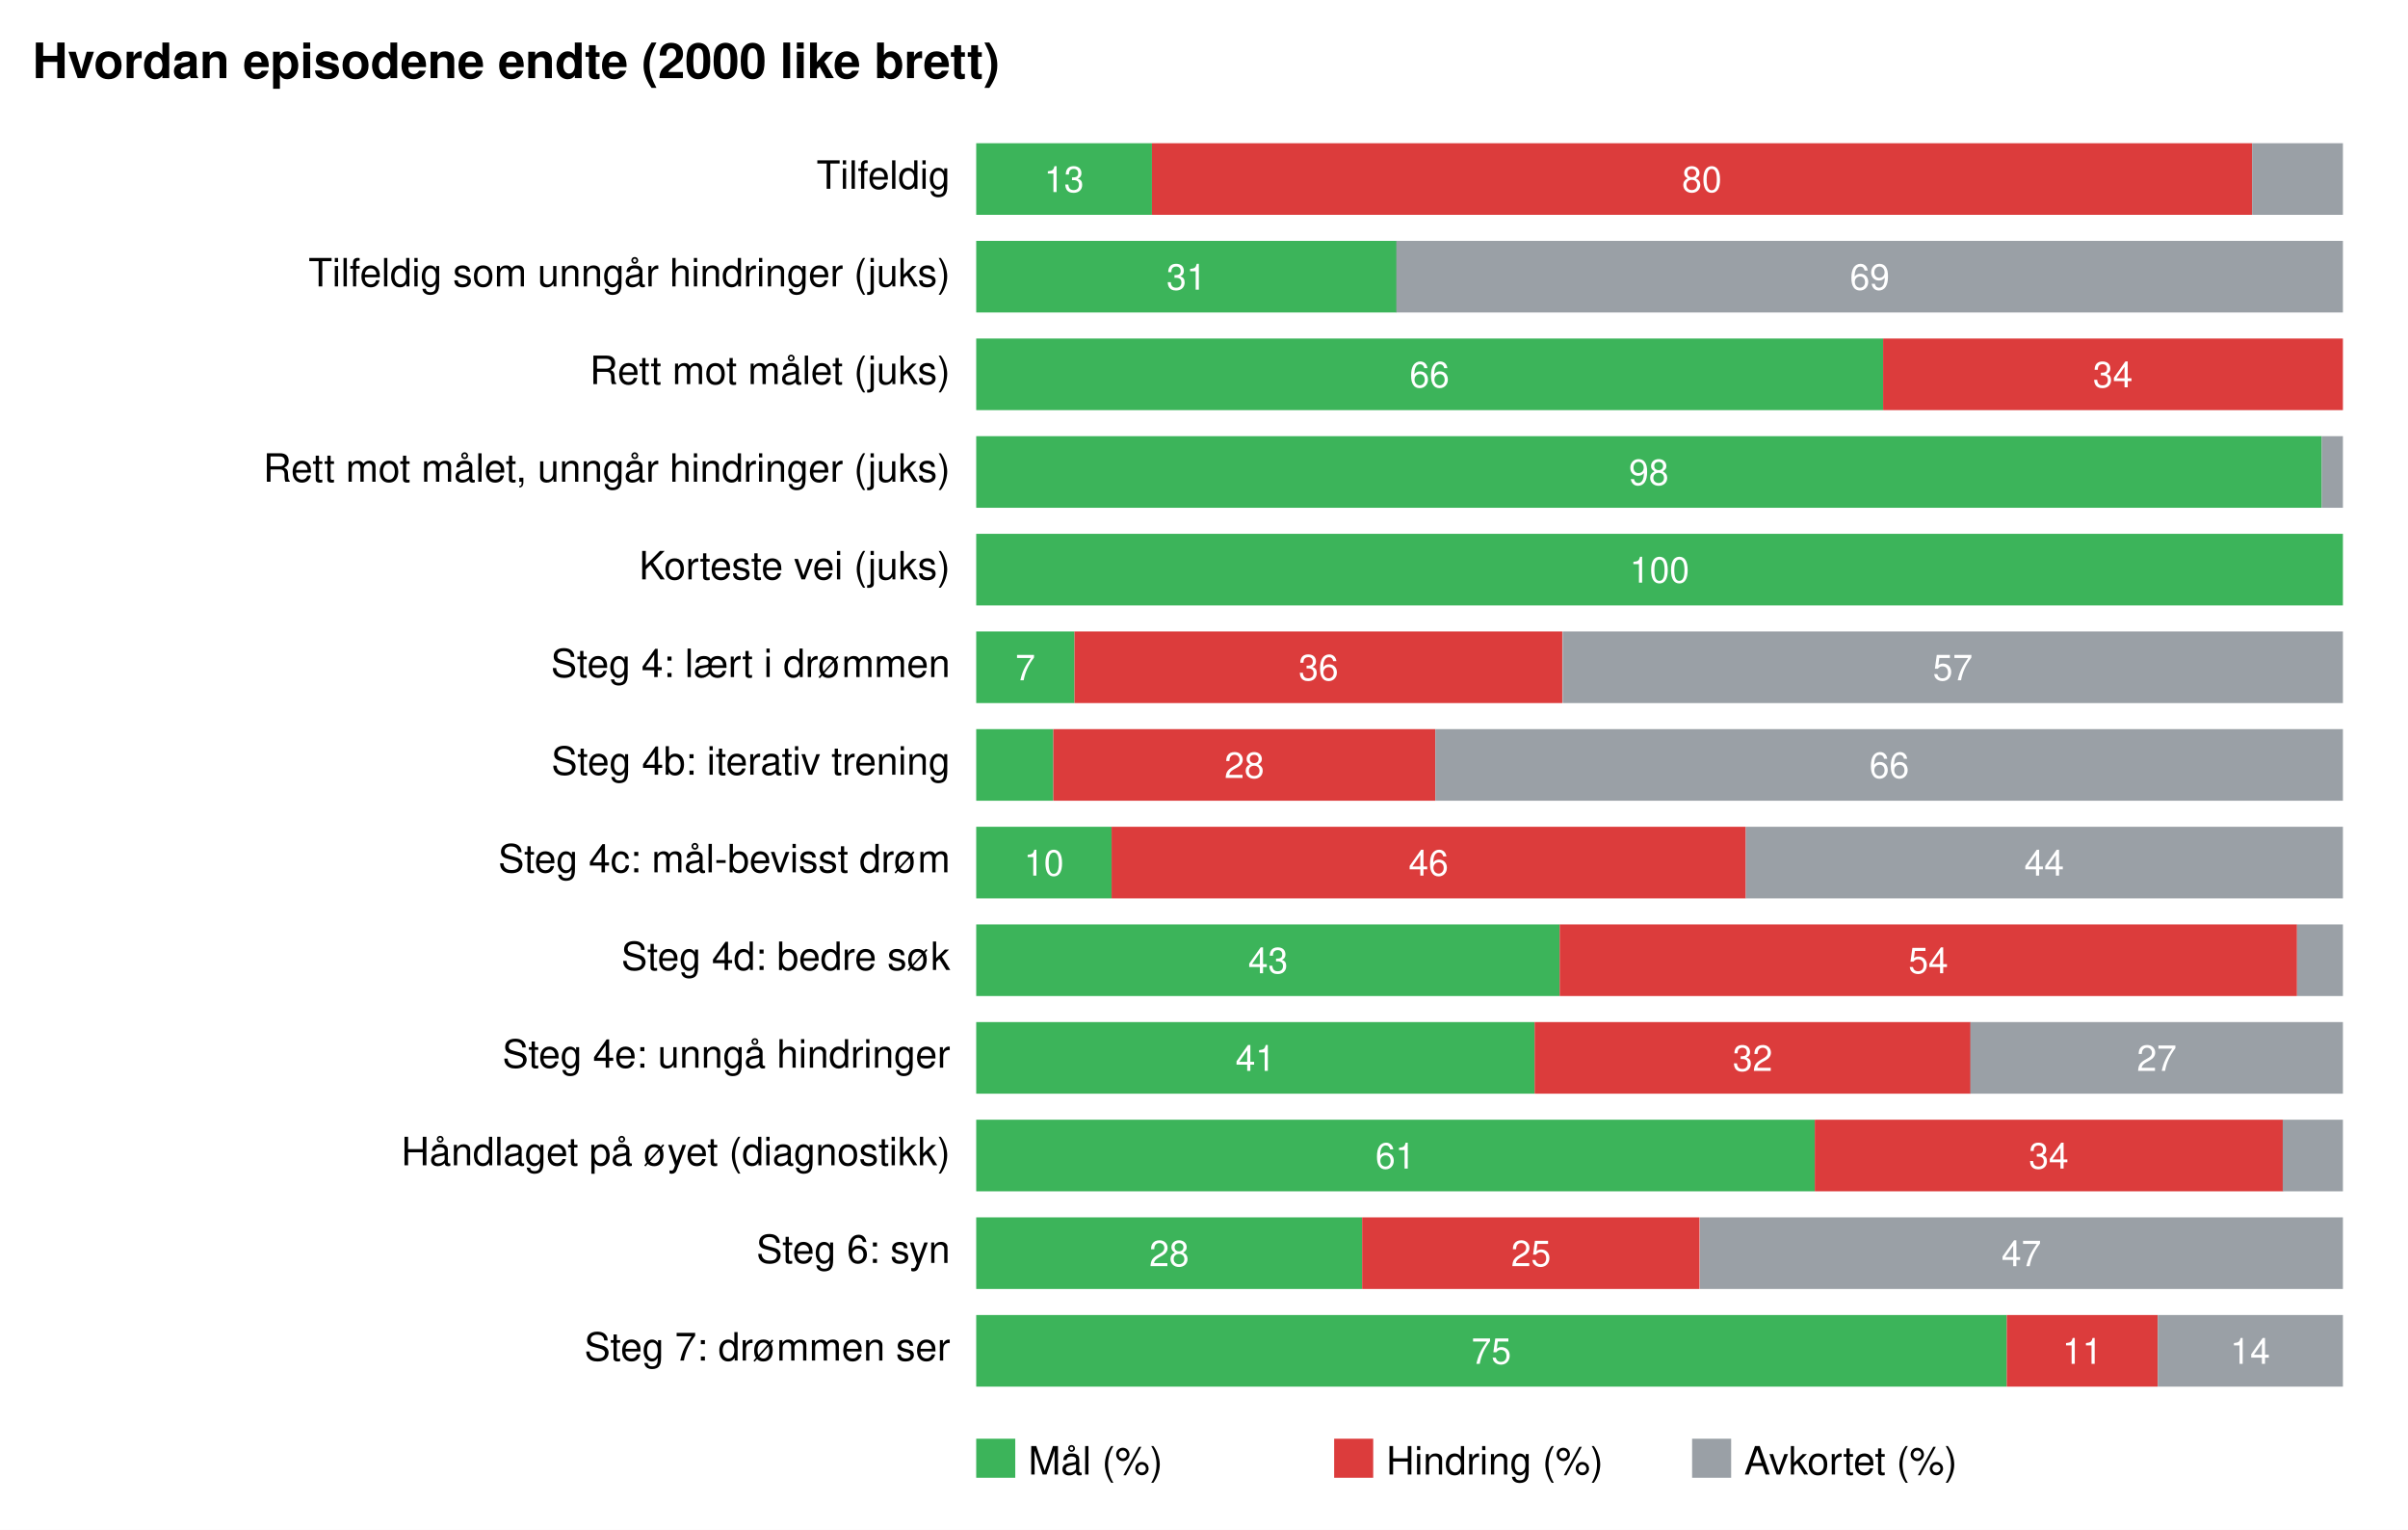
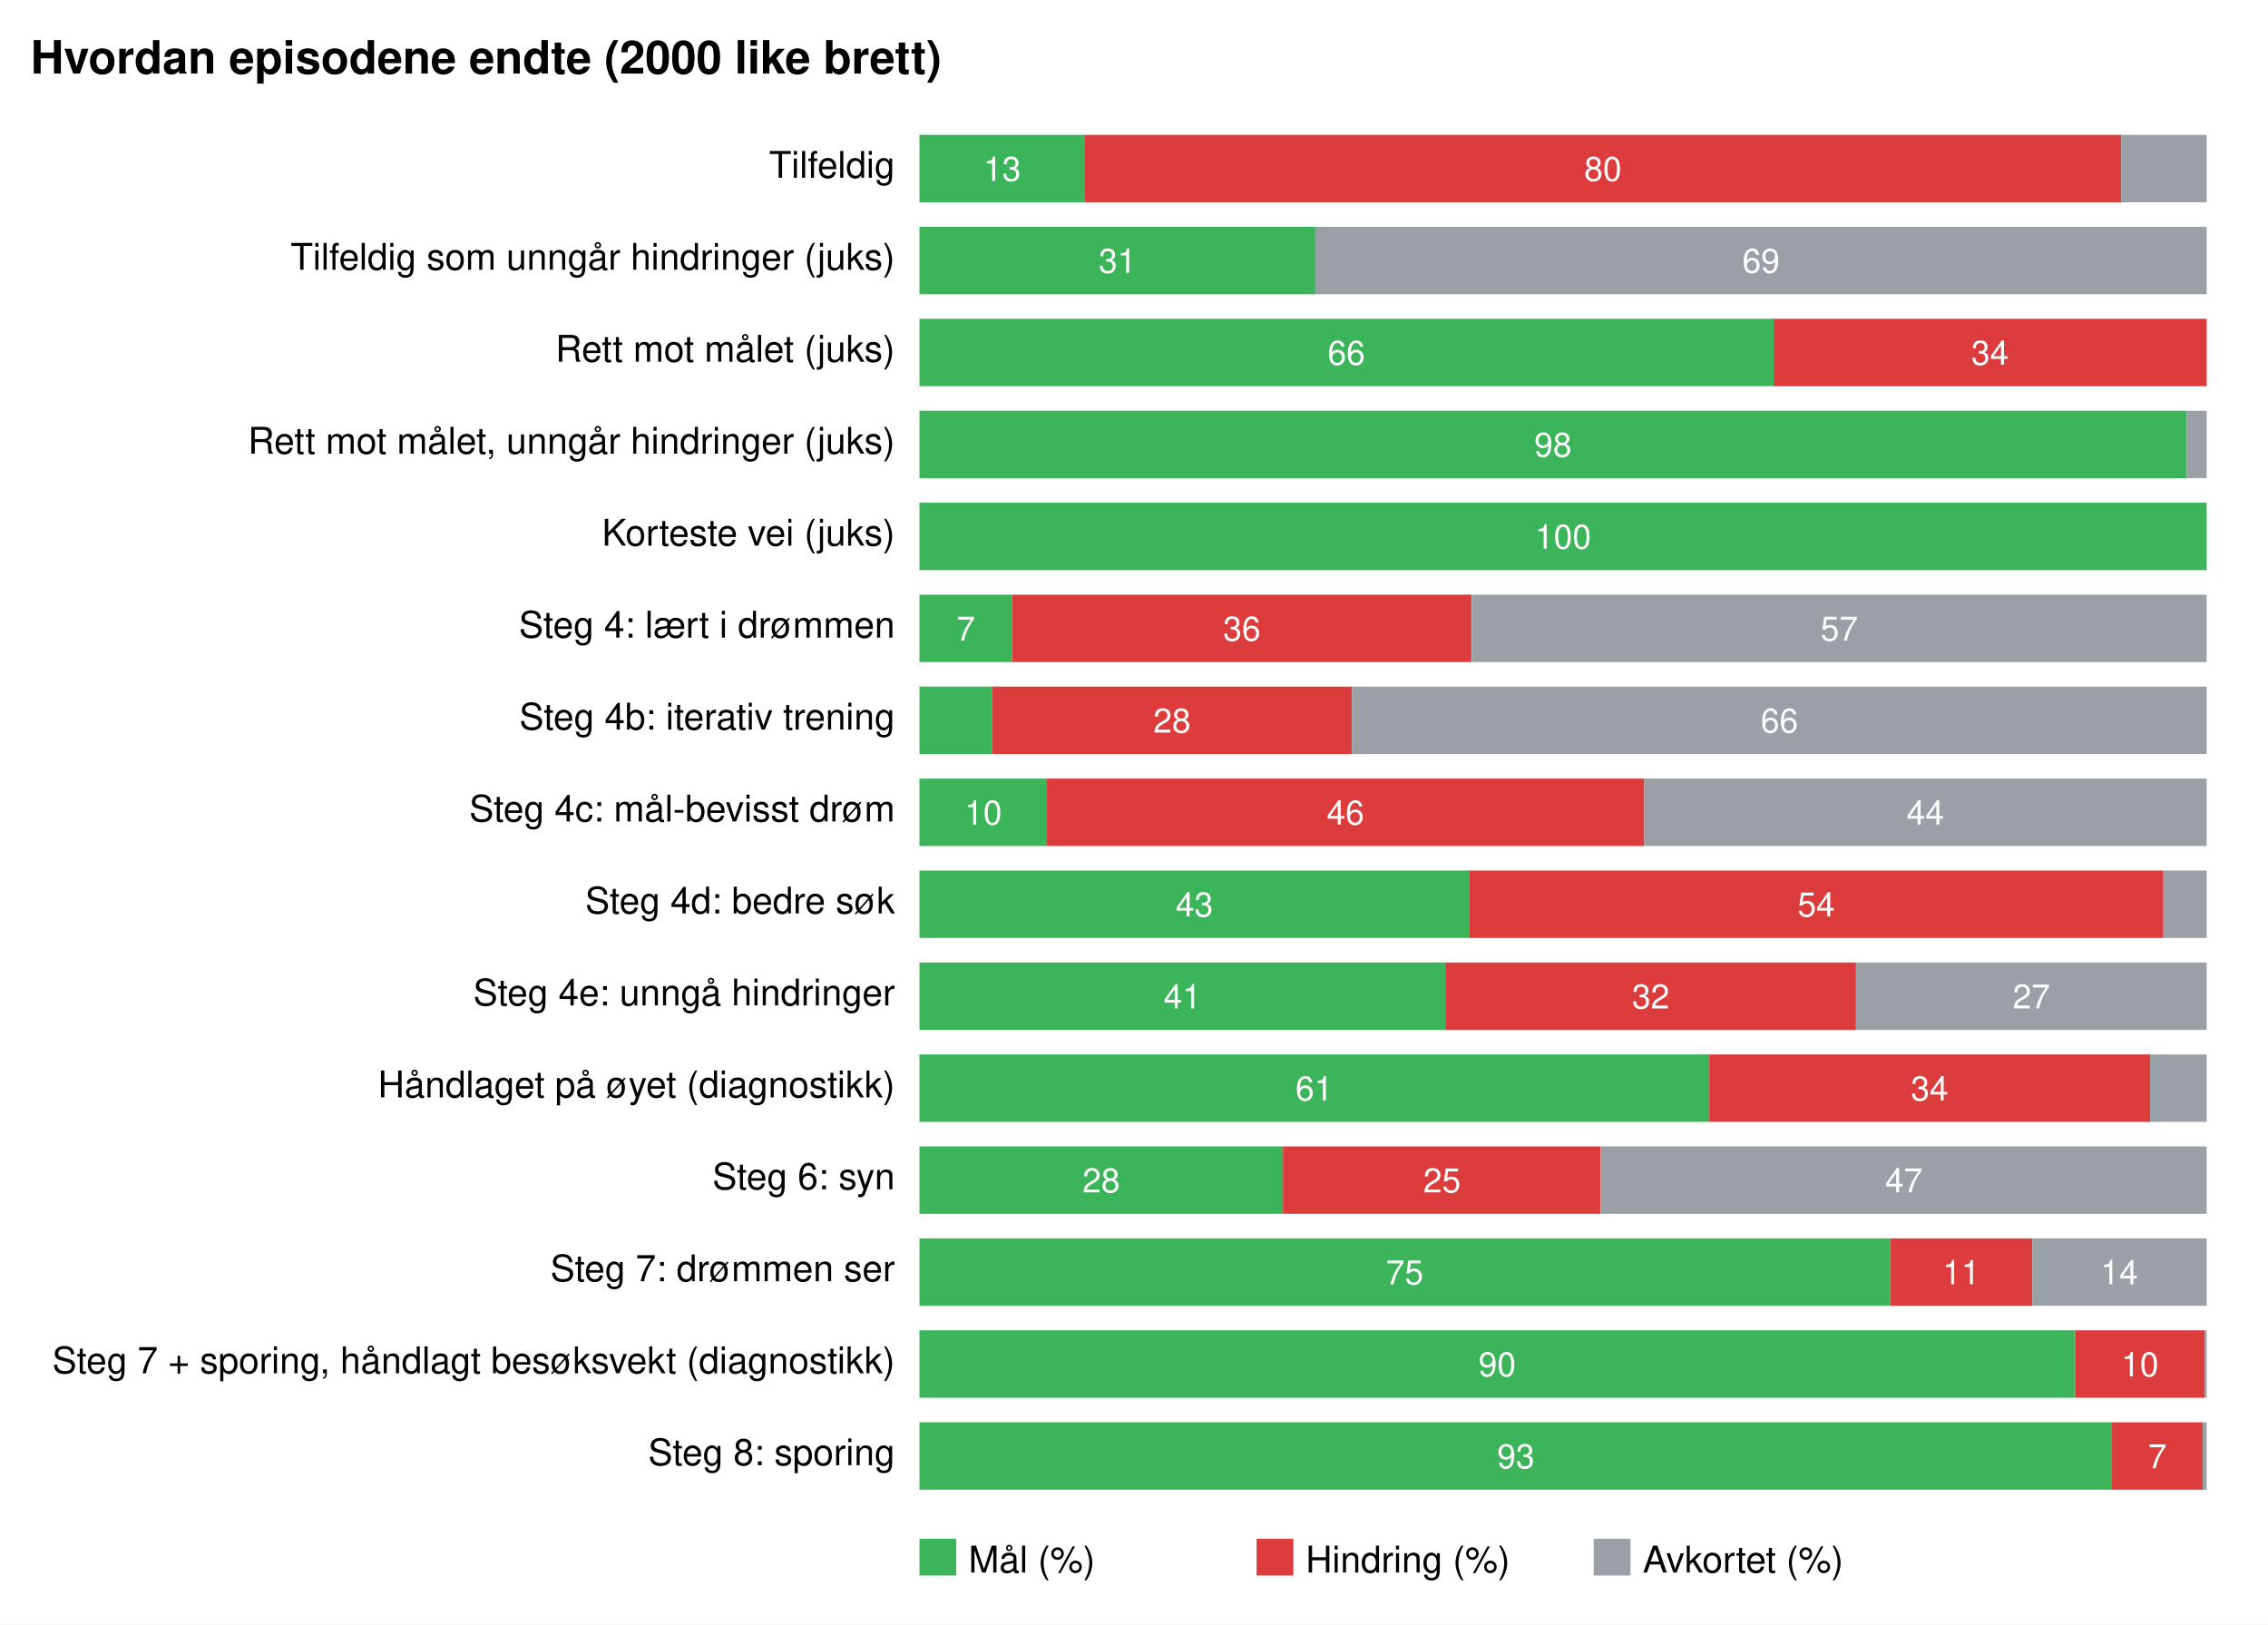
- <svg xmlns="http://www.w3.org/2000/svg" width="740" height="470" viewBox="0 0 740 470">
-   <rect width="740" height="470" fill="white" />
+ <svg xmlns="http://www.w3.org/2000/svg" width="740" height="530" viewBox="0 0 740 530">
+   <rect width="740" height="530" fill="white" />
  <text x="10" y="24" font-family="Helvetica, Arial, sans-serif" font-size="15" font-weight="bold">Hvordan episodene endte (2000 like brett)</text>
  <text x="292" y="58" font-family="Helvetica, Arial, sans-serif" font-size="12" text-anchor="end">Tilfeldig</text>
  <rect x="300.0" y="44" width="54.0" height="22" fill="#3cb45a" />
  <text x="327.0" y="59" font-family="Helvetica, Arial, sans-serif" font-size="11" fill="white" text-anchor="middle">13</text>
  <rect x="354.0" y="44" width="338.1" height="22" fill="#dc3c3c" />
  <text x="523.0" y="59" font-family="Helvetica, Arial, sans-serif" font-size="11" fill="white" text-anchor="middle">80</text>
  <rect x="692.1" y="44" width="27.9" height="22" fill="#9aa0a6" />
  <text x="292" y="88" font-family="Helvetica, Arial, sans-serif" font-size="12" text-anchor="end">Tilfeldig som unngår hindringer (juks)</text>
  <rect x="300.0" y="74" width="129.2" height="22" fill="#3cb45a" />
  <text x="364.6" y="89" font-family="Helvetica, Arial, sans-serif" font-size="11" fill="white" text-anchor="middle">31</text>
  <rect x="429.1" y="74" width="0.0" height="22" fill="#dc3c3c" />
  <rect x="429.1" y="74" width="290.9" height="22" fill="#9aa0a6" />
  <text x="574.6" y="89" font-family="Helvetica, Arial, sans-serif" font-size="11" fill="white" text-anchor="middle">69</text>
  <text x="292" y="118" font-family="Helvetica, Arial, sans-serif" font-size="12" text-anchor="end">Rett mot målet (juks)</text>
  <rect x="300.0" y="104" width="278.7" height="22" fill="#3cb45a" />
  <text x="439.3" y="119" font-family="Helvetica, Arial, sans-serif" font-size="11" fill="white" text-anchor="middle">66</text>
  <rect x="578.7" y="104" width="141.3" height="22" fill="#dc3c3c" />
  <text x="649.3" y="119" font-family="Helvetica, Arial, sans-serif" font-size="11" fill="white" text-anchor="middle">34</text>
  <rect x="720.0" y="104" width="0.0" height="22" fill="#9aa0a6" />
  <text x="292" y="148" font-family="Helvetica, Arial, sans-serif" font-size="12" text-anchor="end">Rett mot målet, unngår hindringer (juks)</text>
  <rect x="300.0" y="134" width="413.5" height="22" fill="#3cb45a" />
  <text x="506.7" y="149" font-family="Helvetica, Arial, sans-serif" font-size="11" fill="white" text-anchor="middle">98</text>
  <rect x="713.5" y="134" width="0.0" height="22" fill="#dc3c3c" />
  <rect x="713.5" y="134" width="6.5" height="22" fill="#9aa0a6" />
  <text x="292" y="178" font-family="Helvetica, Arial, sans-serif" font-size="12" text-anchor="end">Korteste vei (juks)</text>
  <rect x="300.0" y="164" width="420.0" height="22" fill="#3cb45a" />
  <text x="510.0" y="179" font-family="Helvetica, Arial, sans-serif" font-size="11" fill="white" text-anchor="middle">100</text>
  <rect x="720.0" y="164" width="0.0" height="22" fill="#dc3c3c" />
  <rect x="720.0" y="164" width="0.0" height="22" fill="#9aa0a6" />
  <text x="292" y="208" font-family="Helvetica, Arial, sans-serif" font-size="12" text-anchor="end">Steg 4: lært i drømmen</text>
  <rect x="300.0" y="194" width="30.2" height="22" fill="#3cb45a" />
  <text x="315.1" y="209" font-family="Helvetica, Arial, sans-serif" font-size="11" fill="white" text-anchor="middle">7</text>
  <rect x="330.2" y="194" width="149.9" height="22" fill="#dc3c3c" />
  <text x="405.2" y="209" font-family="Helvetica, Arial, sans-serif" font-size="11" fill="white" text-anchor="middle">36</text>
  <rect x="480.2" y="194" width="239.8" height="22" fill="#9aa0a6" />
  <text x="600.1" y="209" font-family="Helvetica, Arial, sans-serif" font-size="11" fill="white" text-anchor="middle">57</text>
  <text x="292" y="238" font-family="Helvetica, Arial, sans-serif" font-size="12" text-anchor="end">Steg 4b: iterativ trening</text>
  <rect x="300.0" y="224" width="23.7" height="22" fill="#3cb45a" />
  <rect x="323.7" y="224" width="117.4" height="22" fill="#dc3c3c" />
  <text x="382.4" y="239" font-family="Helvetica, Arial, sans-serif" font-size="11" fill="white" text-anchor="middle">28</text>
  <rect x="441.1" y="224" width="278.9" height="22" fill="#9aa0a6" />
  <text x="580.6" y="239" font-family="Helvetica, Arial, sans-serif" font-size="11" fill="white" text-anchor="middle">66</text>
  <text x="292" y="268" font-family="Helvetica, Arial, sans-serif" font-size="12" text-anchor="end">Steg 4c: mål-bevisst drøm</text>
  <rect x="300.0" y="254" width="41.6" height="22" fill="#3cb45a" />
  <text x="320.8" y="269" font-family="Helvetica, Arial, sans-serif" font-size="11" fill="white" text-anchor="middle">10</text>
  <rect x="341.6" y="254" width="194.9" height="22" fill="#dc3c3c" />
  <text x="439.0" y="269" font-family="Helvetica, Arial, sans-serif" font-size="11" fill="white" text-anchor="middle">46</text>
  <rect x="536.5" y="254" width="183.5" height="22" fill="#9aa0a6" />
  <text x="628.2" y="269" font-family="Helvetica, Arial, sans-serif" font-size="11" fill="white" text-anchor="middle">44</text>
  <text x="292" y="298" font-family="Helvetica, Arial, sans-serif" font-size="12" text-anchor="end">Steg 4d: bedre søk</text>
  <rect x="300.0" y="284" width="179.3" height="22" fill="#3cb45a" />
  <text x="389.7" y="299" font-family="Helvetica, Arial, sans-serif" font-size="11" fill="white" text-anchor="middle">43</text>
  <rect x="479.3" y="284" width="226.6" height="22" fill="#dc3c3c" />
  <text x="592.6" y="299" font-family="Helvetica, Arial, sans-serif" font-size="11" fill="white" text-anchor="middle">54</text>
  <rect x="705.9" y="284" width="14.1" height="22" fill="#9aa0a6" />
  <text x="292" y="328" font-family="Helvetica, Arial, sans-serif" font-size="12" text-anchor="end">Steg 4e: unngå hindringer</text>
  <rect x="300.0" y="314" width="171.6" height="22" fill="#3cb45a" />
  <text x="385.8" y="329" font-family="Helvetica, Arial, sans-serif" font-size="11" fill="white" text-anchor="middle">41</text>
  <rect x="471.6" y="314" width="134.0" height="22" fill="#dc3c3c" />
  <text x="538.6" y="329" font-family="Helvetica, Arial, sans-serif" font-size="11" fill="white" text-anchor="middle">32</text>
  <rect x="605.5" y="314" width="114.5" height="22" fill="#9aa0a6" />
  <text x="662.8" y="329" font-family="Helvetica, Arial, sans-serif" font-size="11" fill="white" text-anchor="middle">27</text>
  <text x="292" y="358" font-family="Helvetica, Arial, sans-serif" font-size="12" text-anchor="end">Håndlaget på øyet (diagnostikk)</text>
  <rect x="300.0" y="344" width="257.7" height="22" fill="#3cb45a" />
  <text x="428.8" y="359" font-family="Helvetica, Arial, sans-serif" font-size="11" fill="white" text-anchor="middle">61</text>
  <rect x="557.7" y="344" width="143.9" height="22" fill="#dc3c3c" />
  <text x="629.6" y="359" font-family="Helvetica, Arial, sans-serif" font-size="11" fill="white" text-anchor="middle">34</text>
  <rect x="701.5" y="344" width="18.5" height="22" fill="#9aa0a6" />
  <text x="292" y="388" font-family="Helvetica, Arial, sans-serif" font-size="12" text-anchor="end">Steg 6: syn</text>
  <rect x="300.0" y="374" width="118.6" height="22" fill="#3cb45a" />
  <text x="359.3" y="389" font-family="Helvetica, Arial, sans-serif" font-size="11" fill="white" text-anchor="middle">28</text>
  <rect x="418.6" y="374" width="103.7" height="22" fill="#dc3c3c" />
  <text x="470.5" y="389" font-family="Helvetica, Arial, sans-serif" font-size="11" fill="white" text-anchor="middle">25</text>
  <rect x="522.4" y="374" width="197.6" height="22" fill="#9aa0a6" />
  <text x="621.2" y="389" font-family="Helvetica, Arial, sans-serif" font-size="11" fill="white" text-anchor="middle">47</text>
  <text x="292" y="418" font-family="Helvetica, Arial, sans-serif" font-size="12" text-anchor="end">Steg 7: drømmen ser</text>
  <rect x="300.0" y="404" width="316.7" height="22" fill="#3cb45a" />
  <text x="458.3" y="419" font-family="Helvetica, Arial, sans-serif" font-size="11" fill="white" text-anchor="middle">75</text>
  <rect x="616.7" y="404" width="46.4" height="22" fill="#dc3c3c" />
  <text x="639.9" y="419" font-family="Helvetica, Arial, sans-serif" font-size="11" fill="white" text-anchor="middle">11</text>
  <rect x="663.1" y="404" width="56.9" height="22" fill="#9aa0a6" />
  <text x="691.5" y="419" font-family="Helvetica, Arial, sans-serif" font-size="11" fill="white" text-anchor="middle">14</text>
-   <rect x="300" y="442" width="12" height="12" fill="#3cb45a" />
-   <text x="316" y="453" font-family="Helvetica, Arial, sans-serif" font-size="12">Mål (%)</text>
-   <rect x="410" y="442" width="12" height="12" fill="#dc3c3c" />
-   <text x="426" y="453" font-family="Helvetica, Arial, sans-serif" font-size="12">Hindring (%)</text>
-   <rect x="520" y="442" width="12" height="12" fill="#9aa0a6" />
-   <text x="536" y="453" font-family="Helvetica, Arial, sans-serif" font-size="12">Avkortet (%)</text>
+   <text x="292" y="448" font-family="Helvetica, Arial, sans-serif" font-size="12" text-anchor="end">Steg 7 + sporing, håndlagt besøksvekt (diagnostikk)</text>
+   <rect x="300.0" y="434" width="376.9" height="22" fill="#3cb45a" />
+   <text x="488.5" y="449" font-family="Helvetica, Arial, sans-serif" font-size="11" fill="white" text-anchor="middle">90</text>
+   <rect x="677.0" y="434" width="42.4" height="22" fill="#dc3c3c" />
+   <text x="698.2" y="449" font-family="Helvetica, Arial, sans-serif" font-size="11" fill="white" text-anchor="middle">10</text>
+   <rect x="719.4" y="434" width="0.6" height="22" fill="#9aa0a6" />
+   <text x="292" y="478" font-family="Helvetica, Arial, sans-serif" font-size="12" text-anchor="end">Steg 8: sporing</text>
+   <rect x="300.0" y="464" width="389.1" height="22" fill="#3cb45a" />
+   <text x="494.6" y="479" font-family="Helvetica, Arial, sans-serif" font-size="11" fill="white" text-anchor="middle">93</text>
+   <rect x="689.1" y="464" width="29.6" height="22" fill="#dc3c3c" />
+   <text x="703.9" y="479" font-family="Helvetica, Arial, sans-serif" font-size="11" fill="white" text-anchor="middle">7</text>
+   <rect x="718.7" y="464" width="1.3" height="22" fill="#9aa0a6" />
+   <rect x="300" y="502" width="12" height="12" fill="#3cb45a" />
+   <text x="316" y="513" font-family="Helvetica, Arial, sans-serif" font-size="12">Mål (%)</text>
+   <rect x="410" y="502" width="12" height="12" fill="#dc3c3c" />
+   <text x="426" y="513" font-family="Helvetica, Arial, sans-serif" font-size="12">Hindring (%)</text>
+   <rect x="520" y="502" width="12" height="12" fill="#9aa0a6" />
+   <text x="536" y="513" font-family="Helvetica, Arial, sans-serif" font-size="12">Avkortet (%)</text>
</svg>
